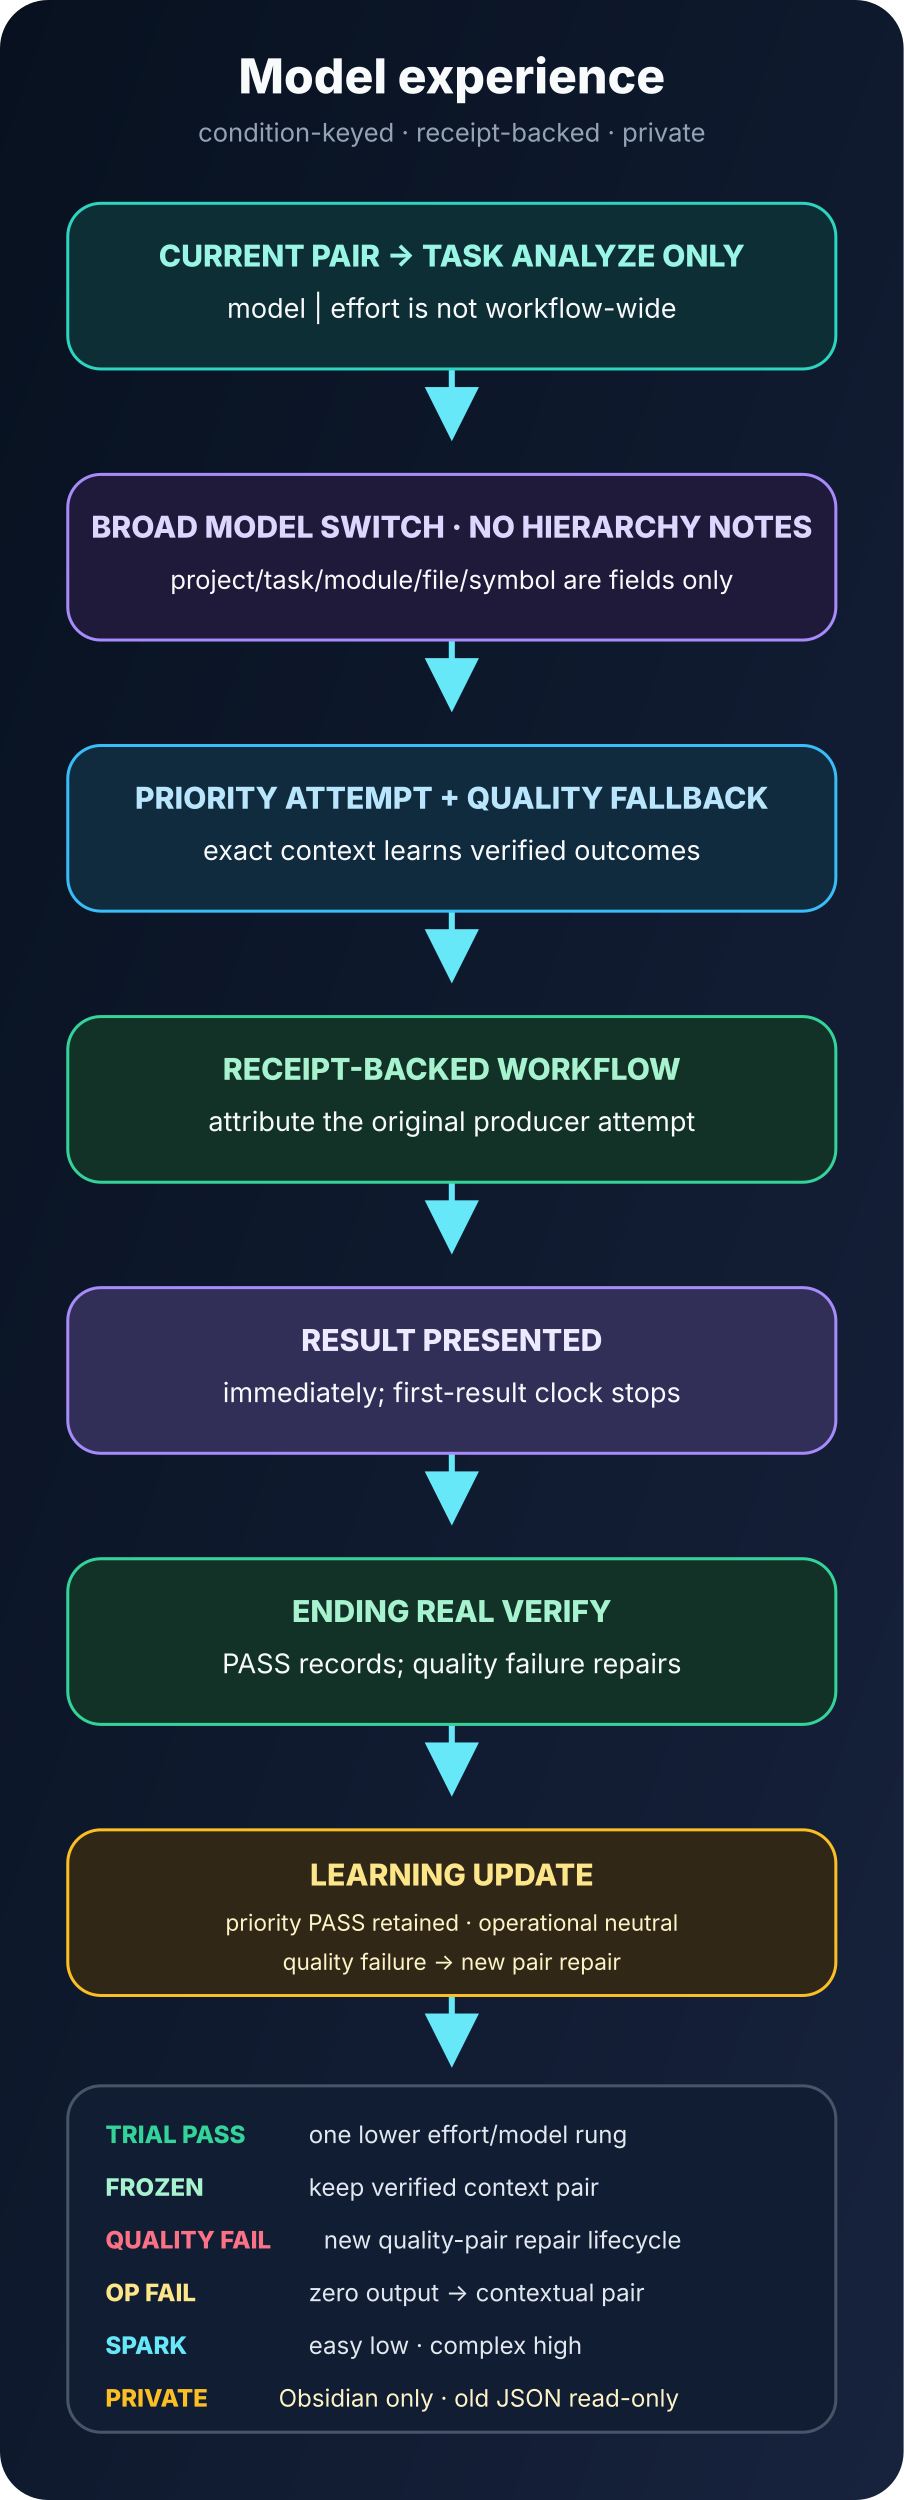
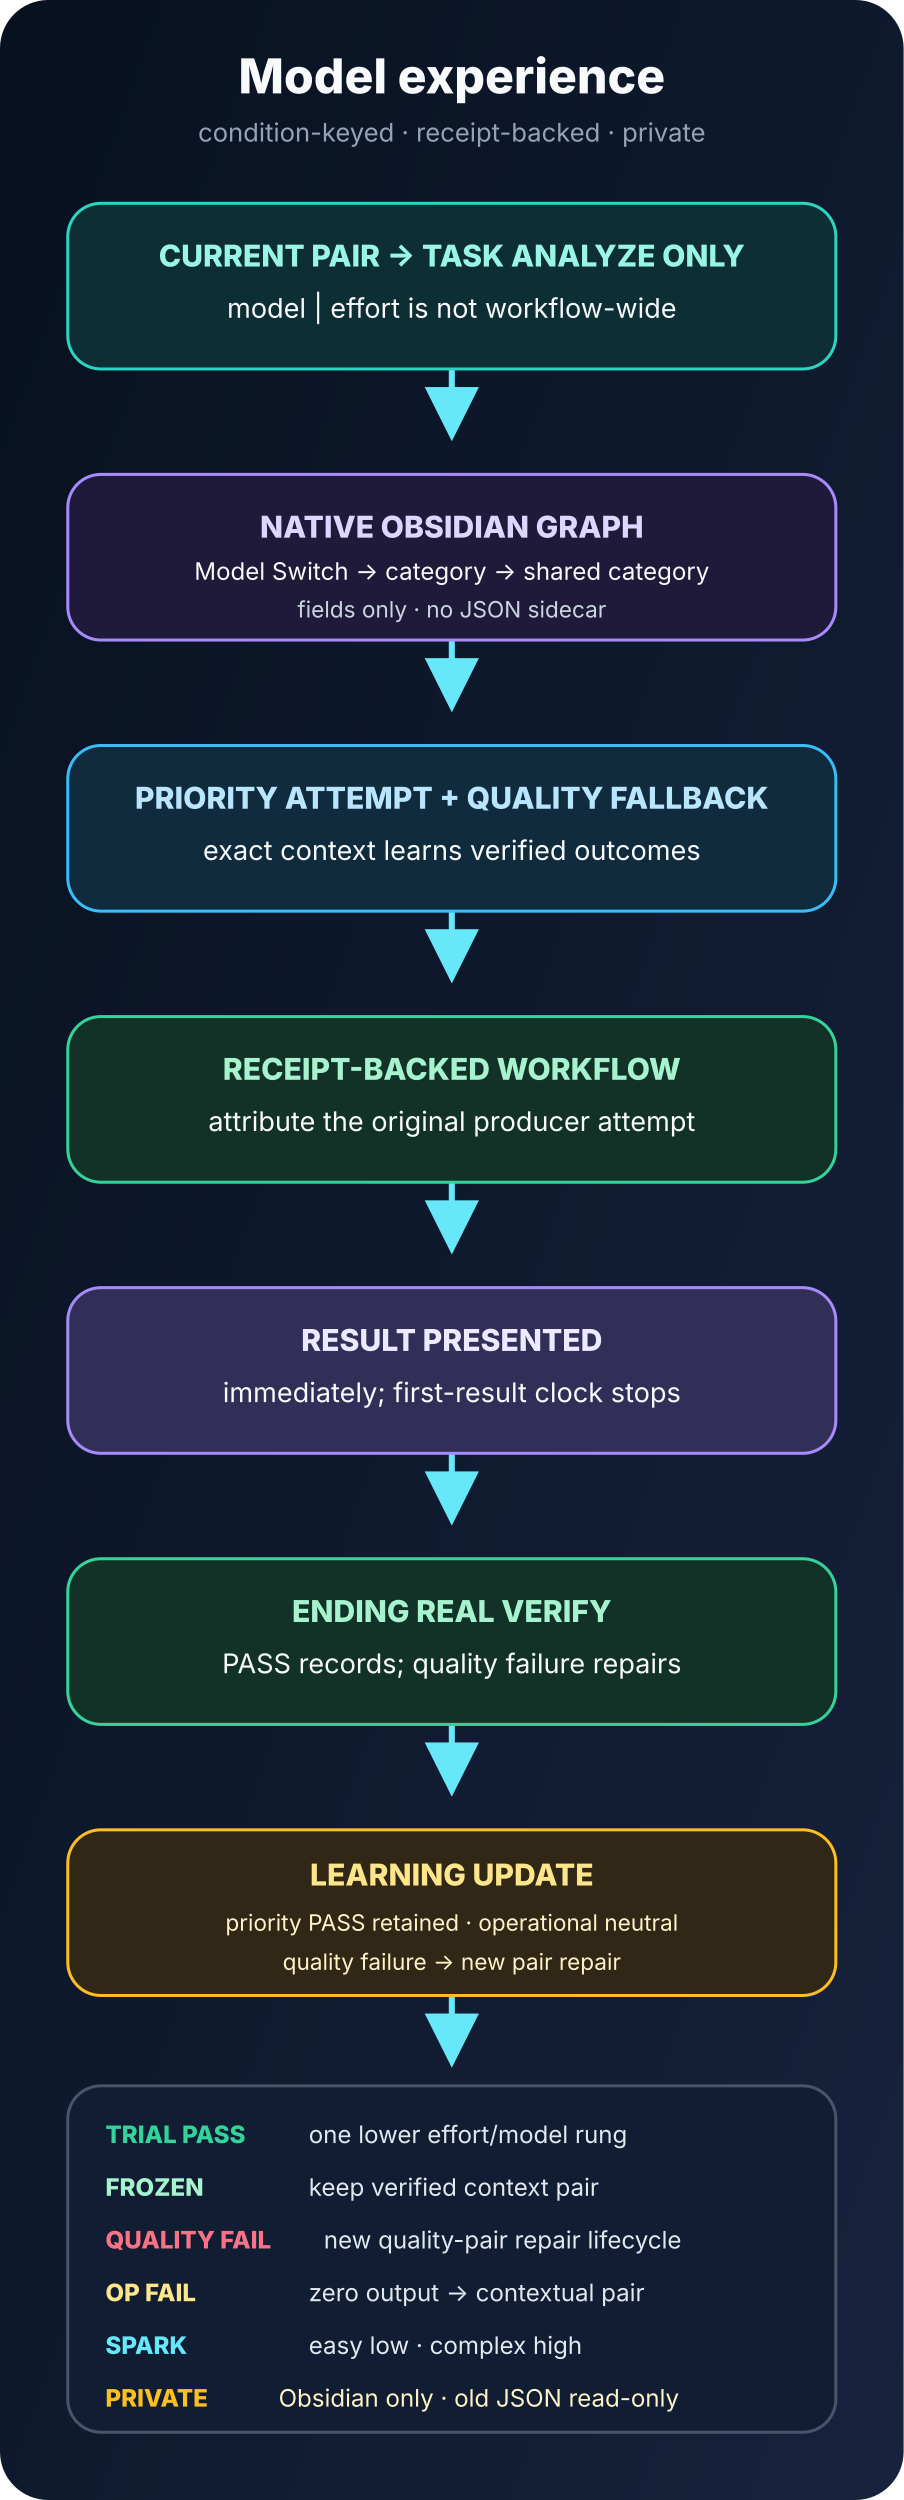
<svg xmlns="http://www.w3.org/2000/svg" width="600" height="1660" viewBox="0 0 600 1660" role="img" aria-labelledby="title desc">
  <defs>
    <linearGradient id="bg" x1="0" y1="0" x2="1" y2="1">
      <stop stop-color="#07111f" />
      <stop offset="1" stop-color="#17223d" />
    </linearGradient>
    <marker id="arrow" markerWidth="9" markerHeight="9" refX="7" refY="4.5" orient="auto">
      <path d="M0 0L9 4.5L0 9z" fill="#67e8f9" />
    </marker>
    <style>text{font-family:Inter,ui-sans-serif,-apple-system,BlinkMacSystemFont,"Segoe UI",sans-serif}</style>
  </defs>
  <rect width="600" height="1660" rx="32" fill="url(#bg)" />
  <text x="300" y="62" text-anchor="middle" fill="#f8fafc" font-size="32" font-weight="800">Model experience</text>
  <text x="300" y="94" text-anchor="middle" fill="#94a3b8" font-size="17">condition-keyed · receipt-backed · private</text>
  <g stroke="#67e8f9" stroke-width="4" fill="none" marker-end="url(#arrow)">
    <path d="M300 245V285" />
    <path d="M300 425V465" />
    <path d="M300 605V645" />
    <path d="M300 785V825" />
    <path d="M300 965V1005" />
    <path d="M300 1145V1185" />
    <path d="M300 1325V1365" />
  </g>
  <g>
    <rect x="45" y="135" width="510" height="110" rx="22" fill="#0d2e35" stroke="#2dd4bf" stroke-width="2" />
    <text x="300" y="177" text-anchor="middle" fill="#99f6e4" font-size="20" font-weight="800">CURRENT PAIR → TASK ANALYZE ONLY</text>
    <text x="300" y="211" text-anchor="middle" fill="#f8fafc" font-size="18">model | effort is not workflow-wide</text>
    <rect x="45" y="315" width="510" height="110" rx="22" fill="#201a3a" stroke="#a78bfa" stroke-width="2" />
-     <text x="300" y="357" text-anchor="middle" fill="#ddd6fe" font-size="20" font-weight="800">BROAD MODEL SWITCH · NO HIERARCHY NOTES</text>
-     <text x="300" y="391" text-anchor="middle" fill="#f8fafc" font-size="17">project/task/module/file/symbol are fields only</text>
+     <text x="300" y="357" text-anchor="middle" fill="#ddd6fe" font-size="20" font-weight="800">NATIVE OBSIDIAN GRAPH</text>
+     <text x="300" y="385" text-anchor="middle" fill="#f8fafc" font-size="16">Model Switch → category → shared category</text>
+     <text x="300" y="410" text-anchor="middle" fill="#cbd5e1" font-size="15">fields only · no JSON sidecar</text>
    <rect x="45" y="495" width="510" height="110" rx="22" fill="#102b3d" stroke="#38bdf8" stroke-width="2" />
    <text x="300" y="537" text-anchor="middle" fill="#bae6fd" font-size="20" font-weight="800">PRIORITY ATTEMPT + QUALITY FALLBACK</text>
    <text x="300" y="571" text-anchor="middle" fill="#f8fafc" font-size="18">exact context learns verified outcomes</text>
    <rect x="45" y="675" width="510" height="110" rx="22" fill="#123227" stroke="#34d399" stroke-width="2" />
    <text x="300" y="717" text-anchor="middle" fill="#a7f3d0" font-size="20" font-weight="800">RECEIPT-BACKED WORKFLOW</text>
    <text x="300" y="751" text-anchor="middle" fill="#f8fafc" font-size="18">attribute the original producer attempt</text>
    <rect x="45" y="855" width="510" height="110" rx="22" fill="#312e58" stroke="#a78bfa" stroke-width="2" />
    <text x="300" y="897" text-anchor="middle" fill="#ede9fe" font-size="20" font-weight="800">RESULT PRESENTED</text>
    <text x="300" y="931" text-anchor="middle" fill="#f8fafc" font-size="18">immediately; first-result clock stops</text>
    <rect x="45" y="1035" width="510" height="110" rx="22" fill="#123227" stroke="#34d399" stroke-width="2" />
    <text x="300" y="1077" text-anchor="middle" fill="#a7f3d0" font-size="20" font-weight="800">ENDING REAL VERIFY</text>
    <text x="300" y="1111" text-anchor="middle" fill="#f8fafc" font-size="18">PASS records; quality failure repairs</text>
    <rect x="45" y="1215" width="510" height="110" rx="22" fill="#302716" stroke="#fbbf24" stroke-width="2" />
    <text x="300" y="1252" text-anchor="middle" fill="#fde68a" font-size="20" font-weight="800">LEARNING UPDATE</text>
    <text x="300" y="1282" text-anchor="middle" fill="#fef3c7" font-size="15">priority PASS retained · operational neutral</text>
    <text x="300" y="1308" text-anchor="middle" fill="#fef3c7" font-size="15">quality failure → new pair repair</text>
  </g>
  <rect x="45" y="1385" width="510" height="230" rx="22" fill="#111d32" stroke="#475569" stroke-width="2" />
  <text x="70" y="1423" fill="#34d399" font-size="16" font-weight="800">TRIAL PASS</text>
  <text x="205" y="1423" fill="#e2e8f0" font-size="16">one lower effort/model rung</text>
  <text x="70" y="1458" fill="#a7f3d0" font-size="16" font-weight="800">FROZEN</text>
  <text x="205" y="1458" fill="#e2e8f0" font-size="16">keep verified context pair</text>
  <text x="70" y="1493" fill="#fb7185" font-size="16" font-weight="800">QUALITY FAIL</text>
  <text x="215" y="1493" fill="#e2e8f0" font-size="16">new quality-pair repair lifecycle</text>
  <text x="70" y="1528" fill="#fde68a" font-size="16" font-weight="800">OP FAIL</text>
  <text x="205" y="1528" fill="#e2e8f0" font-size="16">zero output → contextual pair</text>
  <text x="70" y="1563" fill="#67e8f9" font-size="16" font-weight="800">SPARK</text>
  <text x="205" y="1563" fill="#e2e8f0" font-size="16">easy low · complex high</text>
  <text x="70" y="1598" fill="#fbbf24" font-size="16" font-weight="800">PRIVATE</text>
  <text x="185" y="1598" fill="#fef3c7" font-size="16">Obsidian only · old JSON read-only</text>
</svg>
